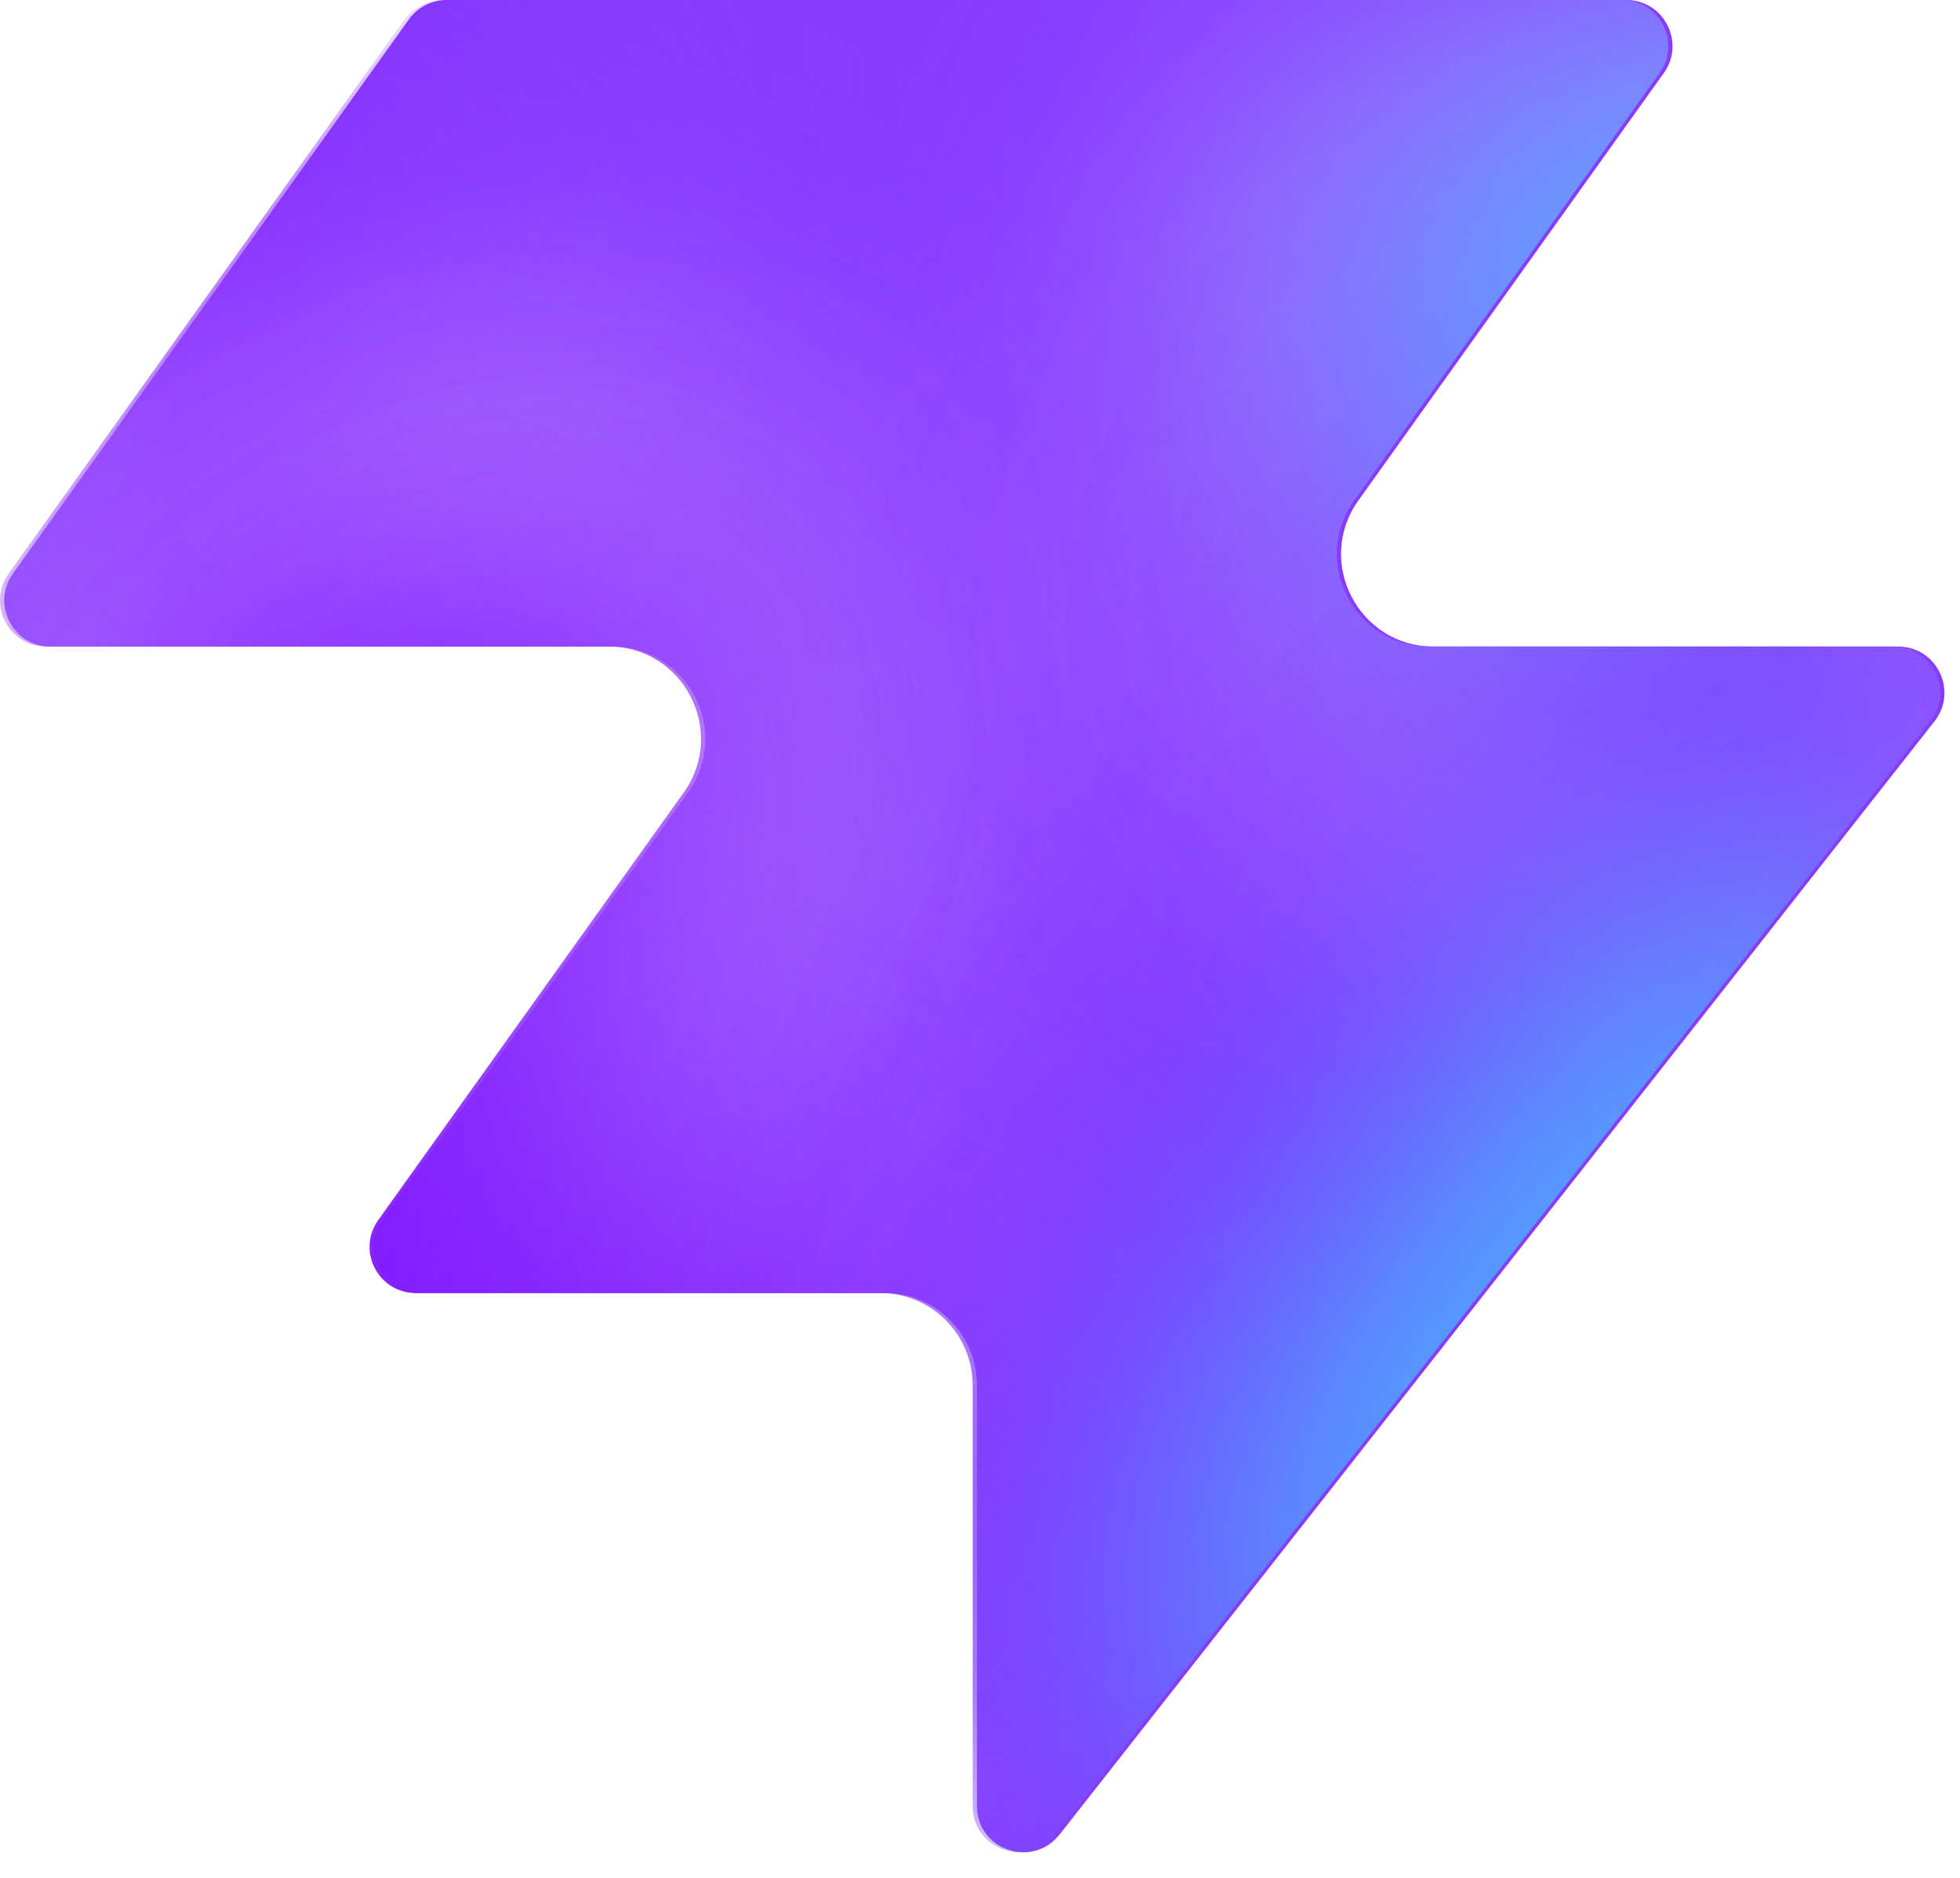
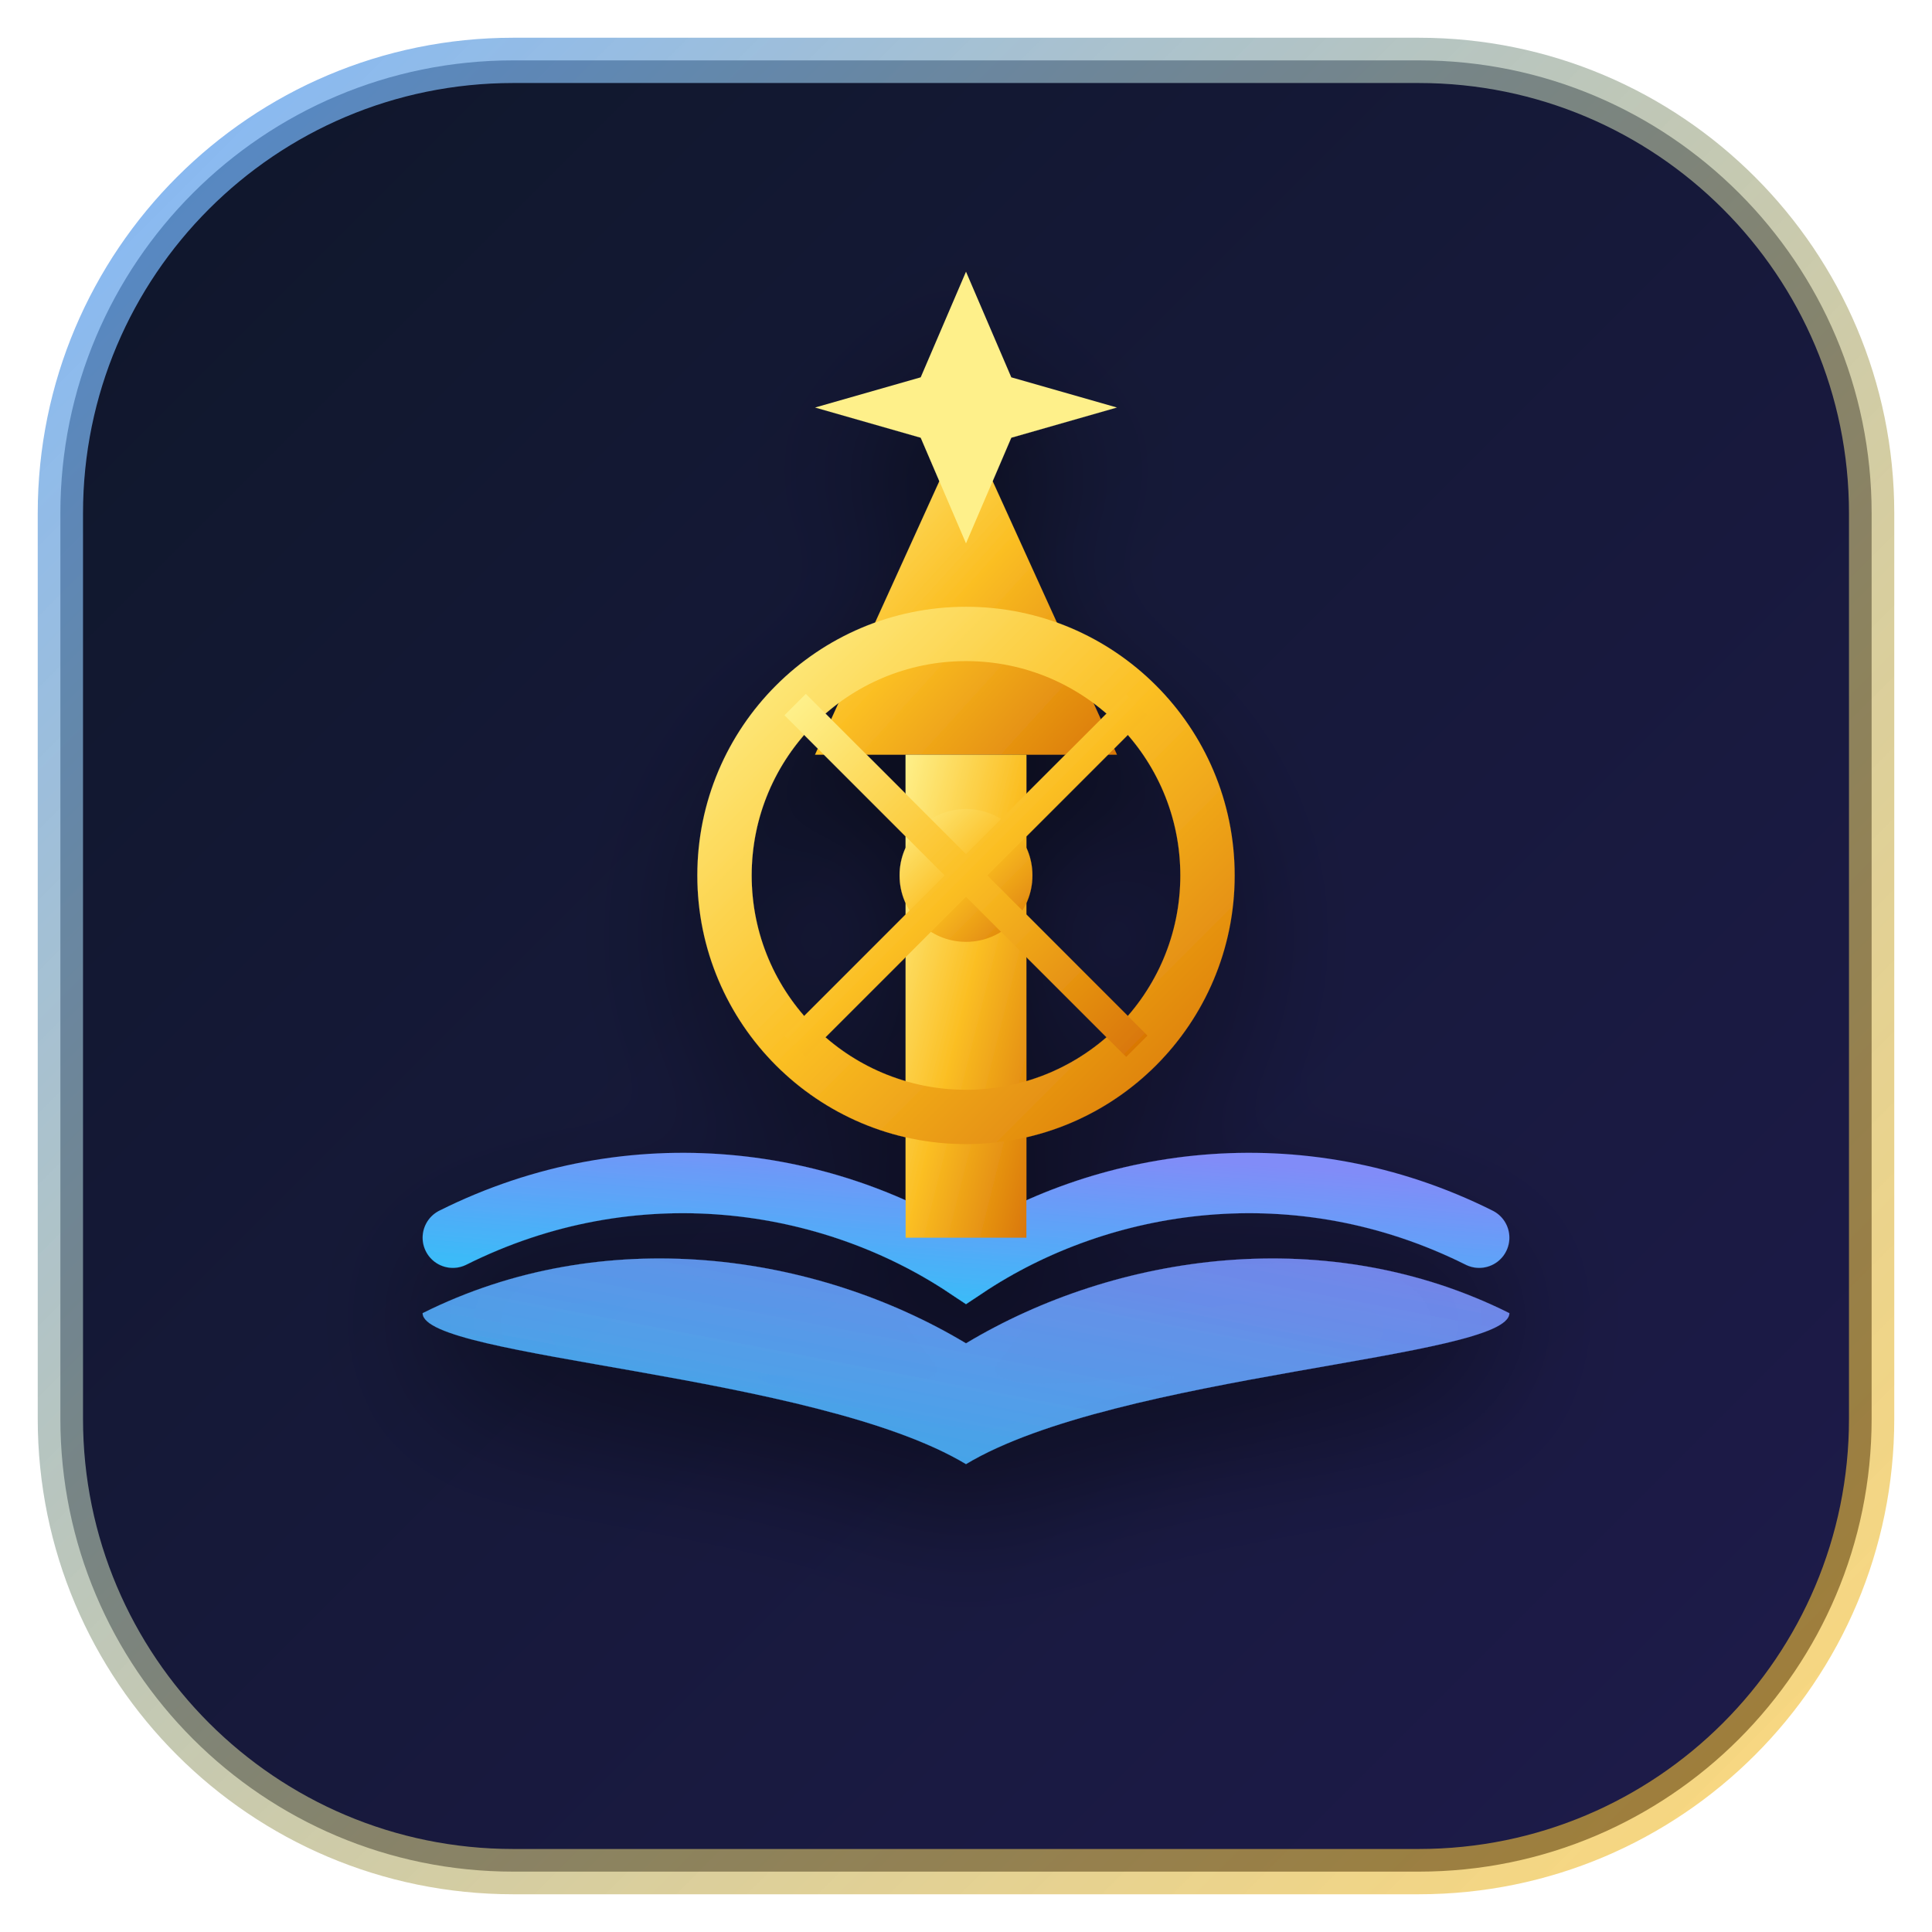
- <svg xmlns="http://www.w3.org/2000/svg" width="48" height="46" fill="none" viewBox="0 0 48 46">
-   <path fill="#863bff" d="M25.946 44.938c-.664.845-2.021.375-2.021-.698V33.937a2.26 2.26 0 0 0-2.262-2.262H10.287c-.92 0-1.456-1.04-.92-1.788l7.48-10.471c1.07-1.497 0-3.578-1.842-3.578H1.237c-.92 0-1.456-1.04-.92-1.788L10.013.474c.214-.297.556-.474.92-.474h28.894c.92 0 1.456 1.04.92 1.788l-7.48 10.471c-1.07 1.498 0 3.579 1.842 3.579h11.377c.943 0 1.473 1.088.89 1.83L25.947 44.94z" style="fill:#863bff;fill:color(display-p3 .525 .23 1);fill-opacity:1" />
-   <mask id="a" width="48" height="46" x="0" y="0" maskUnits="userSpaceOnUse" style="mask-type:alpha">
-     <path fill="#000" d="M25.842 44.938c-.664.844-2.021.375-2.021-.698V33.937a2.26 2.26 0 0 0-2.262-2.262H10.183c-.92 0-1.456-1.04-.92-1.788l7.48-10.471c1.07-1.498 0-3.579-1.842-3.579H1.133c-.92 0-1.456-1.04-.92-1.787L9.91.473c.214-.297.556-.474.92-.474h28.894c.92 0 1.456 1.04.92 1.788l-7.48 10.471c-1.07 1.498 0 3.578 1.842 3.578h11.377c.943 0 1.473 1.088.89 1.832L25.843 44.94z" style="fill:#000;fill-opacity:1" />
-   </mask>
-   <g mask="url(#a)">
-     <g filter="url(#b)">
-       <ellipse cx="5.508" cy="14.704" fill="#ede6ff" rx="5.508" ry="14.704" style="fill:#ede6ff;fill:color(display-p3 .927 .903 1);fill-opacity:1" transform="matrix(.00324 1 1 -.00324 -4.47 31.516)" />
-     </g>
-     <g filter="url(#c)">
-       <ellipse cx="10.399" cy="29.851" fill="#ede6ff" rx="10.399" ry="29.851" style="fill:#ede6ff;fill:color(display-p3 .927 .903 1);fill-opacity:1" transform="matrix(.00324 1 1 -.00324 -39.328 7.883)" />
-     </g>
-     <g filter="url(#d)">
-       <ellipse cx="5.508" cy="30.487" fill="#7e14ff" rx="5.508" ry="30.487" style="fill:#7e14ff;fill:color(display-p3 .492 .077 1);fill-opacity:1" transform="rotate(89.814 -25.913 -14.639)scale(1 -1)" />
-     </g>
-     <g filter="url(#e)">
-       <ellipse cx="5.508" cy="30.599" fill="#7e14ff" rx="5.508" ry="30.599" style="fill:#7e14ff;fill:color(display-p3 .492 .077 1);fill-opacity:1" transform="rotate(89.814 -32.644 -3.334)scale(1 -1)" />
-     </g>
-     <g filter="url(#f)">
-       <ellipse cx="5.508" cy="30.599" fill="#7e14ff" rx="5.508" ry="30.599" style="fill:#7e14ff;fill:color(display-p3 .492 .077 1);fill-opacity:1" transform="matrix(.00324 1 1 -.00324 -34.34 30.47)" />
-     </g>
-     <g filter="url(#g)">
-       <ellipse cx="14.072" cy="22.078" fill="#ede6ff" rx="14.072" ry="22.078" style="fill:#ede6ff;fill:color(display-p3 .927 .903 1);fill-opacity:1" transform="rotate(93.35 24.506 48.493)scale(-1 1)" />
-     </g>
-     <g filter="url(#h)">
-       <ellipse cx="3.47" cy="21.501" fill="#7e14ff" rx="3.47" ry="21.501" style="fill:#7e14ff;fill:color(display-p3 .492 .077 1);fill-opacity:1" transform="rotate(89.009 28.708 47.59)scale(-1 1)" />
-     </g>
-     <g filter="url(#i)">
-       <ellipse cx="3.47" cy="21.501" fill="#7e14ff" rx="3.47" ry="21.501" style="fill:#7e14ff;fill:color(display-p3 .492 .077 1);fill-opacity:1" transform="rotate(89.009 28.708 47.59)scale(-1 1)" />
-     </g>
-     <g filter="url(#j)">
-       <ellipse cx=".387" cy="8.972" fill="#7e14ff" rx="4.407" ry="29.108" style="fill:#7e14ff;fill:color(display-p3 .492 .077 1);fill-opacity:1" transform="rotate(39.51 .387 8.972)" />
-     </g>
-     <g filter="url(#k)">
-       <ellipse cx="47.523" cy="-6.092" fill="#7e14ff" rx="4.407" ry="29.108" style="fill:#7e14ff;fill:color(display-p3 .492 .077 1);fill-opacity:1" transform="rotate(37.892 47.523 -6.092)" />
-     </g>
-     <g filter="url(#l)">
-       <ellipse cx="41.412" cy="6.333" fill="#47bfff" rx="5.971" ry="9.665" style="fill:#47bfff;fill:color(display-p3 .28 .748 1);fill-opacity:1" transform="rotate(37.892 41.412 6.333)" />
-     </g>
-     <g filter="url(#m)">
-       <ellipse cx="-1.879" cy="38.332" fill="#7e14ff" rx="4.407" ry="29.108" style="fill:#7e14ff;fill:color(display-p3 .492 .077 1);fill-opacity:1" transform="rotate(37.892 -1.88 38.332)" />
-     </g>
-     <g filter="url(#n)">
-       <ellipse cx="-1.879" cy="38.332" fill="#7e14ff" rx="4.407" ry="29.108" style="fill:#7e14ff;fill:color(display-p3 .492 .077 1);fill-opacity:1" transform="rotate(37.892 -1.88 38.332)" />
-     </g>
-     <g filter="url(#o)">
-       <ellipse cx="35.651" cy="29.907" fill="#7e14ff" rx="4.407" ry="29.108" style="fill:#7e14ff;fill:color(display-p3 .492 .077 1);fill-opacity:1" transform="rotate(37.892 35.651 29.907)" />
-     </g>
-     <g filter="url(#p)">
-       <ellipse cx="38.418" cy="32.4" fill="#47bfff" rx="5.971" ry="15.297" style="fill:#47bfff;fill:color(display-p3 .28 .748 1);fill-opacity:1" transform="rotate(37.892 38.418 32.4)" />
-     </g>
-   </g>
+ <svg xmlns="http://www.w3.org/2000/svg" viewBox="0 0 64 64" width="64" height="64">
  <defs>
-     <filter id="b" width="60.045" height="41.654" x="-19.77" y="16.149" color-interpolation-filters="sRGB" filterUnits="userSpaceOnUse">
-       <feFlood flood-opacity="0" result="BackgroundImageFix" />
-       <feBlend in="SourceGraphic" in2="BackgroundImageFix" result="shape" />
-       <feGaussianBlur result="effect1_foregroundBlur_2002_17158" stdDeviation="7.659" />
-     </filter>
-     <filter id="c" width="90.34" height="51.437" x="-54.613" y="-7.533" color-interpolation-filters="sRGB" filterUnits="userSpaceOnUse">
-       <feFlood flood-opacity="0" result="BackgroundImageFix" />
-       <feBlend in="SourceGraphic" in2="BackgroundImageFix" result="shape" />
-       <feGaussianBlur result="effect1_foregroundBlur_2002_17158" stdDeviation="7.659" />
-     </filter>
-     <filter id="d" width="79.355" height="29.4" x="-49.64" y="2.03" color-interpolation-filters="sRGB" filterUnits="userSpaceOnUse">
-       <feFlood flood-opacity="0" result="BackgroundImageFix" />
-       <feBlend in="SourceGraphic" in2="BackgroundImageFix" result="shape" />
-       <feGaussianBlur result="effect1_foregroundBlur_2002_17158" stdDeviation="4.596" />
-     </filter>
-     <filter id="e" width="79.579" height="29.4" x="-45.045" y="20.029" color-interpolation-filters="sRGB" filterUnits="userSpaceOnUse">
-       <feFlood flood-opacity="0" result="BackgroundImageFix" />
-       <feBlend in="SourceGraphic" in2="BackgroundImageFix" result="shape" />
-       <feGaussianBlur result="effect1_foregroundBlur_2002_17158" stdDeviation="4.596" />
-     </filter>
-     <filter id="f" width="79.579" height="29.4" x="-43.513" y="21.178" color-interpolation-filters="sRGB" filterUnits="userSpaceOnUse">
-       <feFlood flood-opacity="0" result="BackgroundImageFix" />
-       <feBlend in="SourceGraphic" in2="BackgroundImageFix" result="shape" />
-       <feGaussianBlur result="effect1_foregroundBlur_2002_17158" stdDeviation="4.596" />
-     </filter>
-     <filter id="g" width="74.749" height="58.852" x="15.756" y="-17.901" color-interpolation-filters="sRGB" filterUnits="userSpaceOnUse">
-       <feFlood flood-opacity="0" result="BackgroundImageFix" />
-       <feBlend in="SourceGraphic" in2="BackgroundImageFix" result="shape" />
-       <feGaussianBlur result="effect1_foregroundBlur_2002_17158" stdDeviation="7.659" />
-     </filter>
-     <filter id="h" width="61.377" height="25.362" x="23.548" y="2.284" color-interpolation-filters="sRGB" filterUnits="userSpaceOnUse">
-       <feFlood flood-opacity="0" result="BackgroundImageFix" />
-       <feBlend in="SourceGraphic" in2="BackgroundImageFix" result="shape" />
-       <feGaussianBlur result="effect1_foregroundBlur_2002_17158" stdDeviation="4.596" />
-     </filter>
-     <filter id="i" width="61.377" height="25.362" x="23.548" y="2.284" color-interpolation-filters="sRGB" filterUnits="userSpaceOnUse">
-       <feFlood flood-opacity="0" result="BackgroundImageFix" />
-       <feBlend in="SourceGraphic" in2="BackgroundImageFix" result="shape" />
-       <feGaussianBlur result="effect1_foregroundBlur_2002_17158" stdDeviation="4.596" />
-     </filter>
-     <filter id="j" width="56.045" height="63.649" x="-27.636" y="-22.853" color-interpolation-filters="sRGB" filterUnits="userSpaceOnUse">
-       <feFlood flood-opacity="0" result="BackgroundImageFix" />
-       <feBlend in="SourceGraphic" in2="BackgroundImageFix" result="shape" />
-       <feGaussianBlur result="effect1_foregroundBlur_2002_17158" stdDeviation="4.596" />
-     </filter>
-     <filter id="k" width="54.814" height="64.646" x="20.116" y="-38.415" color-interpolation-filters="sRGB" filterUnits="userSpaceOnUse">
-       <feFlood flood-opacity="0" result="BackgroundImageFix" />
-       <feBlend in="SourceGraphic" in2="BackgroundImageFix" result="shape" />
-       <feGaussianBlur result="effect1_foregroundBlur_2002_17158" stdDeviation="4.596" />
-     </filter>
-     <filter id="l" width="33.541" height="35.313" x="24.641" y="-11.323" color-interpolation-filters="sRGB" filterUnits="userSpaceOnUse">
-       <feFlood flood-opacity="0" result="BackgroundImageFix" />
-       <feBlend in="SourceGraphic" in2="BackgroundImageFix" result="shape" />
-       <feGaussianBlur result="effect1_foregroundBlur_2002_17158" stdDeviation="4.596" />
-     </filter>
-     <filter id="m" width="54.814" height="64.646" x="-29.286" y="6.009" color-interpolation-filters="sRGB" filterUnits="userSpaceOnUse">
-       <feFlood flood-opacity="0" result="BackgroundImageFix" />
-       <feBlend in="SourceGraphic" in2="BackgroundImageFix" result="shape" />
-       <feGaussianBlur result="effect1_foregroundBlur_2002_17158" stdDeviation="4.596" />
-     </filter>
-     <filter id="n" width="54.814" height="64.646" x="-29.286" y="6.009" color-interpolation-filters="sRGB" filterUnits="userSpaceOnUse">
-       <feFlood flood-opacity="0" result="BackgroundImageFix" />
-       <feBlend in="SourceGraphic" in2="BackgroundImageFix" result="shape" />
-       <feGaussianBlur result="effect1_foregroundBlur_2002_17158" stdDeviation="4.596" />
-     </filter>
-     <filter id="o" width="54.814" height="64.646" x="8.244" y="-2.416" color-interpolation-filters="sRGB" filterUnits="userSpaceOnUse">
-       <feFlood flood-opacity="0" result="BackgroundImageFix" />
-       <feBlend in="SourceGraphic" in2="BackgroundImageFix" result="shape" />
-       <feGaussianBlur result="effect1_foregroundBlur_2002_17158" stdDeviation="4.596" />
-     </filter>
-     <filter id="p" width="39.409" height="43.623" x="18.713" y="10.588" color-interpolation-filters="sRGB" filterUnits="userSpaceOnUse">
-       <feFlood flood-opacity="0" result="BackgroundImageFix" />
-       <feBlend in="SourceGraphic" in2="BackgroundImageFix" result="shape" />
-       <feGaussianBlur result="effect1_foregroundBlur_2002_17158" stdDeviation="4.596" />
+     <linearGradient id="bgGrad" x1="0%" y1="0%" x2="100%" y2="100%">
+       <stop offset="0%" stop-color="#0f172a" />
+       <stop offset="100%" stop-color="#1e1b4b" />
+     </linearGradient>
+     <linearGradient id="goldGrad" x1="0%" y1="0%" x2="100%" y2="100%">
+       <stop offset="0%" stop-color="#fef08a" />
+       <stop offset="50%" stop-color="#fbbf24" />
+       <stop offset="100%" stop-color="#d97706" />
+     </linearGradient>
+     <linearGradient id="cyanGrad" x1="0%" y1="100%" x2="100%" y2="0%">
+       <stop offset="0%" stop-color="#38bdf8" />
+       <stop offset="100%" stop-color="#818cf8" />
+     </linearGradient>
+     <linearGradient id="borderGrad" x1="0%" y1="0%" x2="100%" y2="100%">
+       <stop offset="0%" stop-color="#60a5fa" stop-opacity="0.8" />
+       <stop offset="100%" stop-color="#fbbf24" stop-opacity="0.6" />
+     </linearGradient>
+     <filter id="glow" x="-20%" y="-20%" width="140%" height="140%">
+       <feDropShadow dx="0" dy="2" stdDeviation="2" flood-color="#000000" flood-opacity="0.5" />
    </filter>
  </defs>
+   <rect x="2" y="2" width="60" height="60" rx="15" fill="url(#bgGrad)" />
+   <rect x="2" y="2" width="60" height="60" rx="15" fill="none" stroke="url(#borderGrad)" stroke-width="1.5" />
+   <g filter="url(#glow)">
+     <path d="M14 43.5C20 40.5 27 41.5 32 44.5C37 41.5 44 40.5 50 43.5C50 45 37 45.5 32 48.5C27 45.5 14 45 14 43.5Z" fill="url(#cyanGrad)" opacity="0.9" />
+     <path d="M15 41C21 38 27.5 39 32 42C36.5 39 43 38 49 41" fill="none" stroke="url(#cyanGrad)" stroke-width="2" stroke-linecap="round" />
+     <path d="M32 14L37 25H27L32 14Z" fill="url(#goldGrad)" />
+     <path d="M30 25H34V41H30V25Z" fill="url(#goldGrad)" />
+     <circle cx="32" cy="29" r="8" fill="none" stroke="url(#goldGrad)" stroke-width="1.8" />
+     <circle cx="32" cy="29" r="2.2" fill="url(#goldGrad)" />
+     <line x1="32" y1="21" x2="32" y2="37" stroke="url(#goldGrad)" stroke-width="1.2" />
+     <line x1="24" y1="29" x2="40" y2="29" stroke="url(#goldGrad)" stroke-width="1.2" />
+     <line x1="26.34" y1="23.34" x2="37.66" y2="34.66" stroke="url(#goldGrad)" stroke-width="1" />
+     <line x1="26.34" y1="34.66" x2="37.66" y2="23.34" stroke="url(#goldGrad)" stroke-width="1" />
+     <polygon points="32,9 33.5,12.5 37,13.5 33.5,14.5 32,18 30.5,14.5 27,13.5 30.5,12.5" fill="#fef08a" />
+   </g>
</svg>
